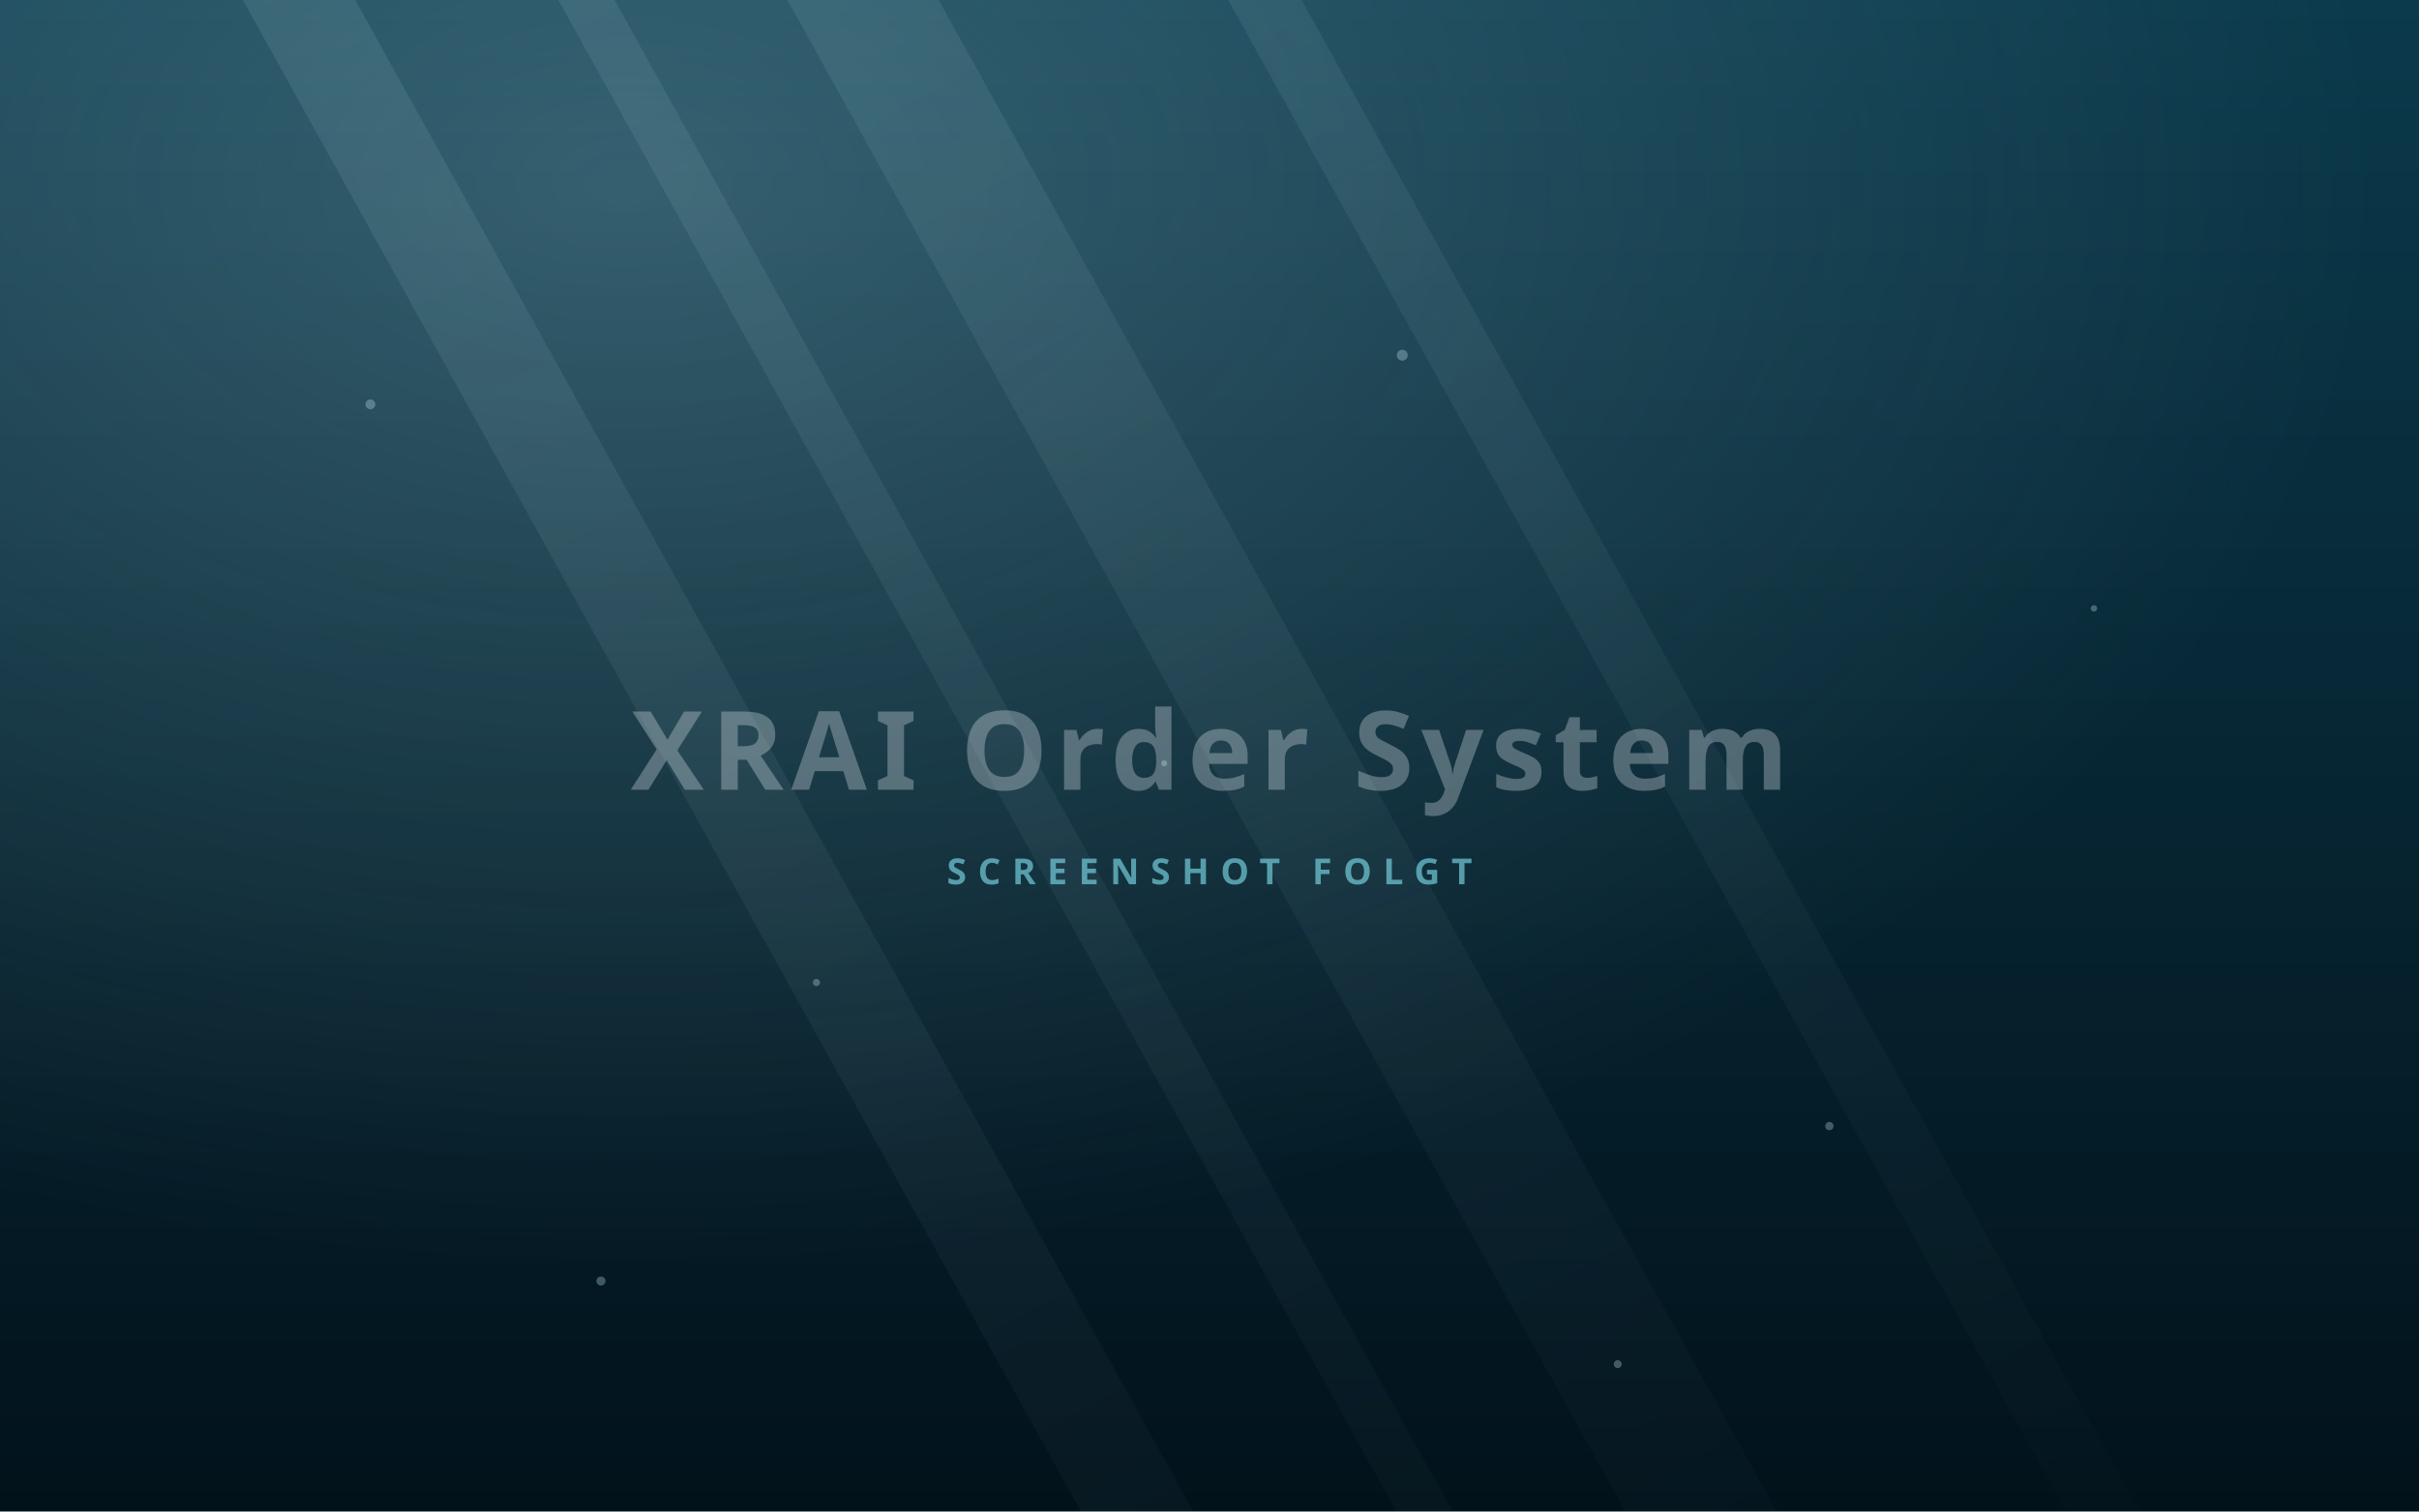
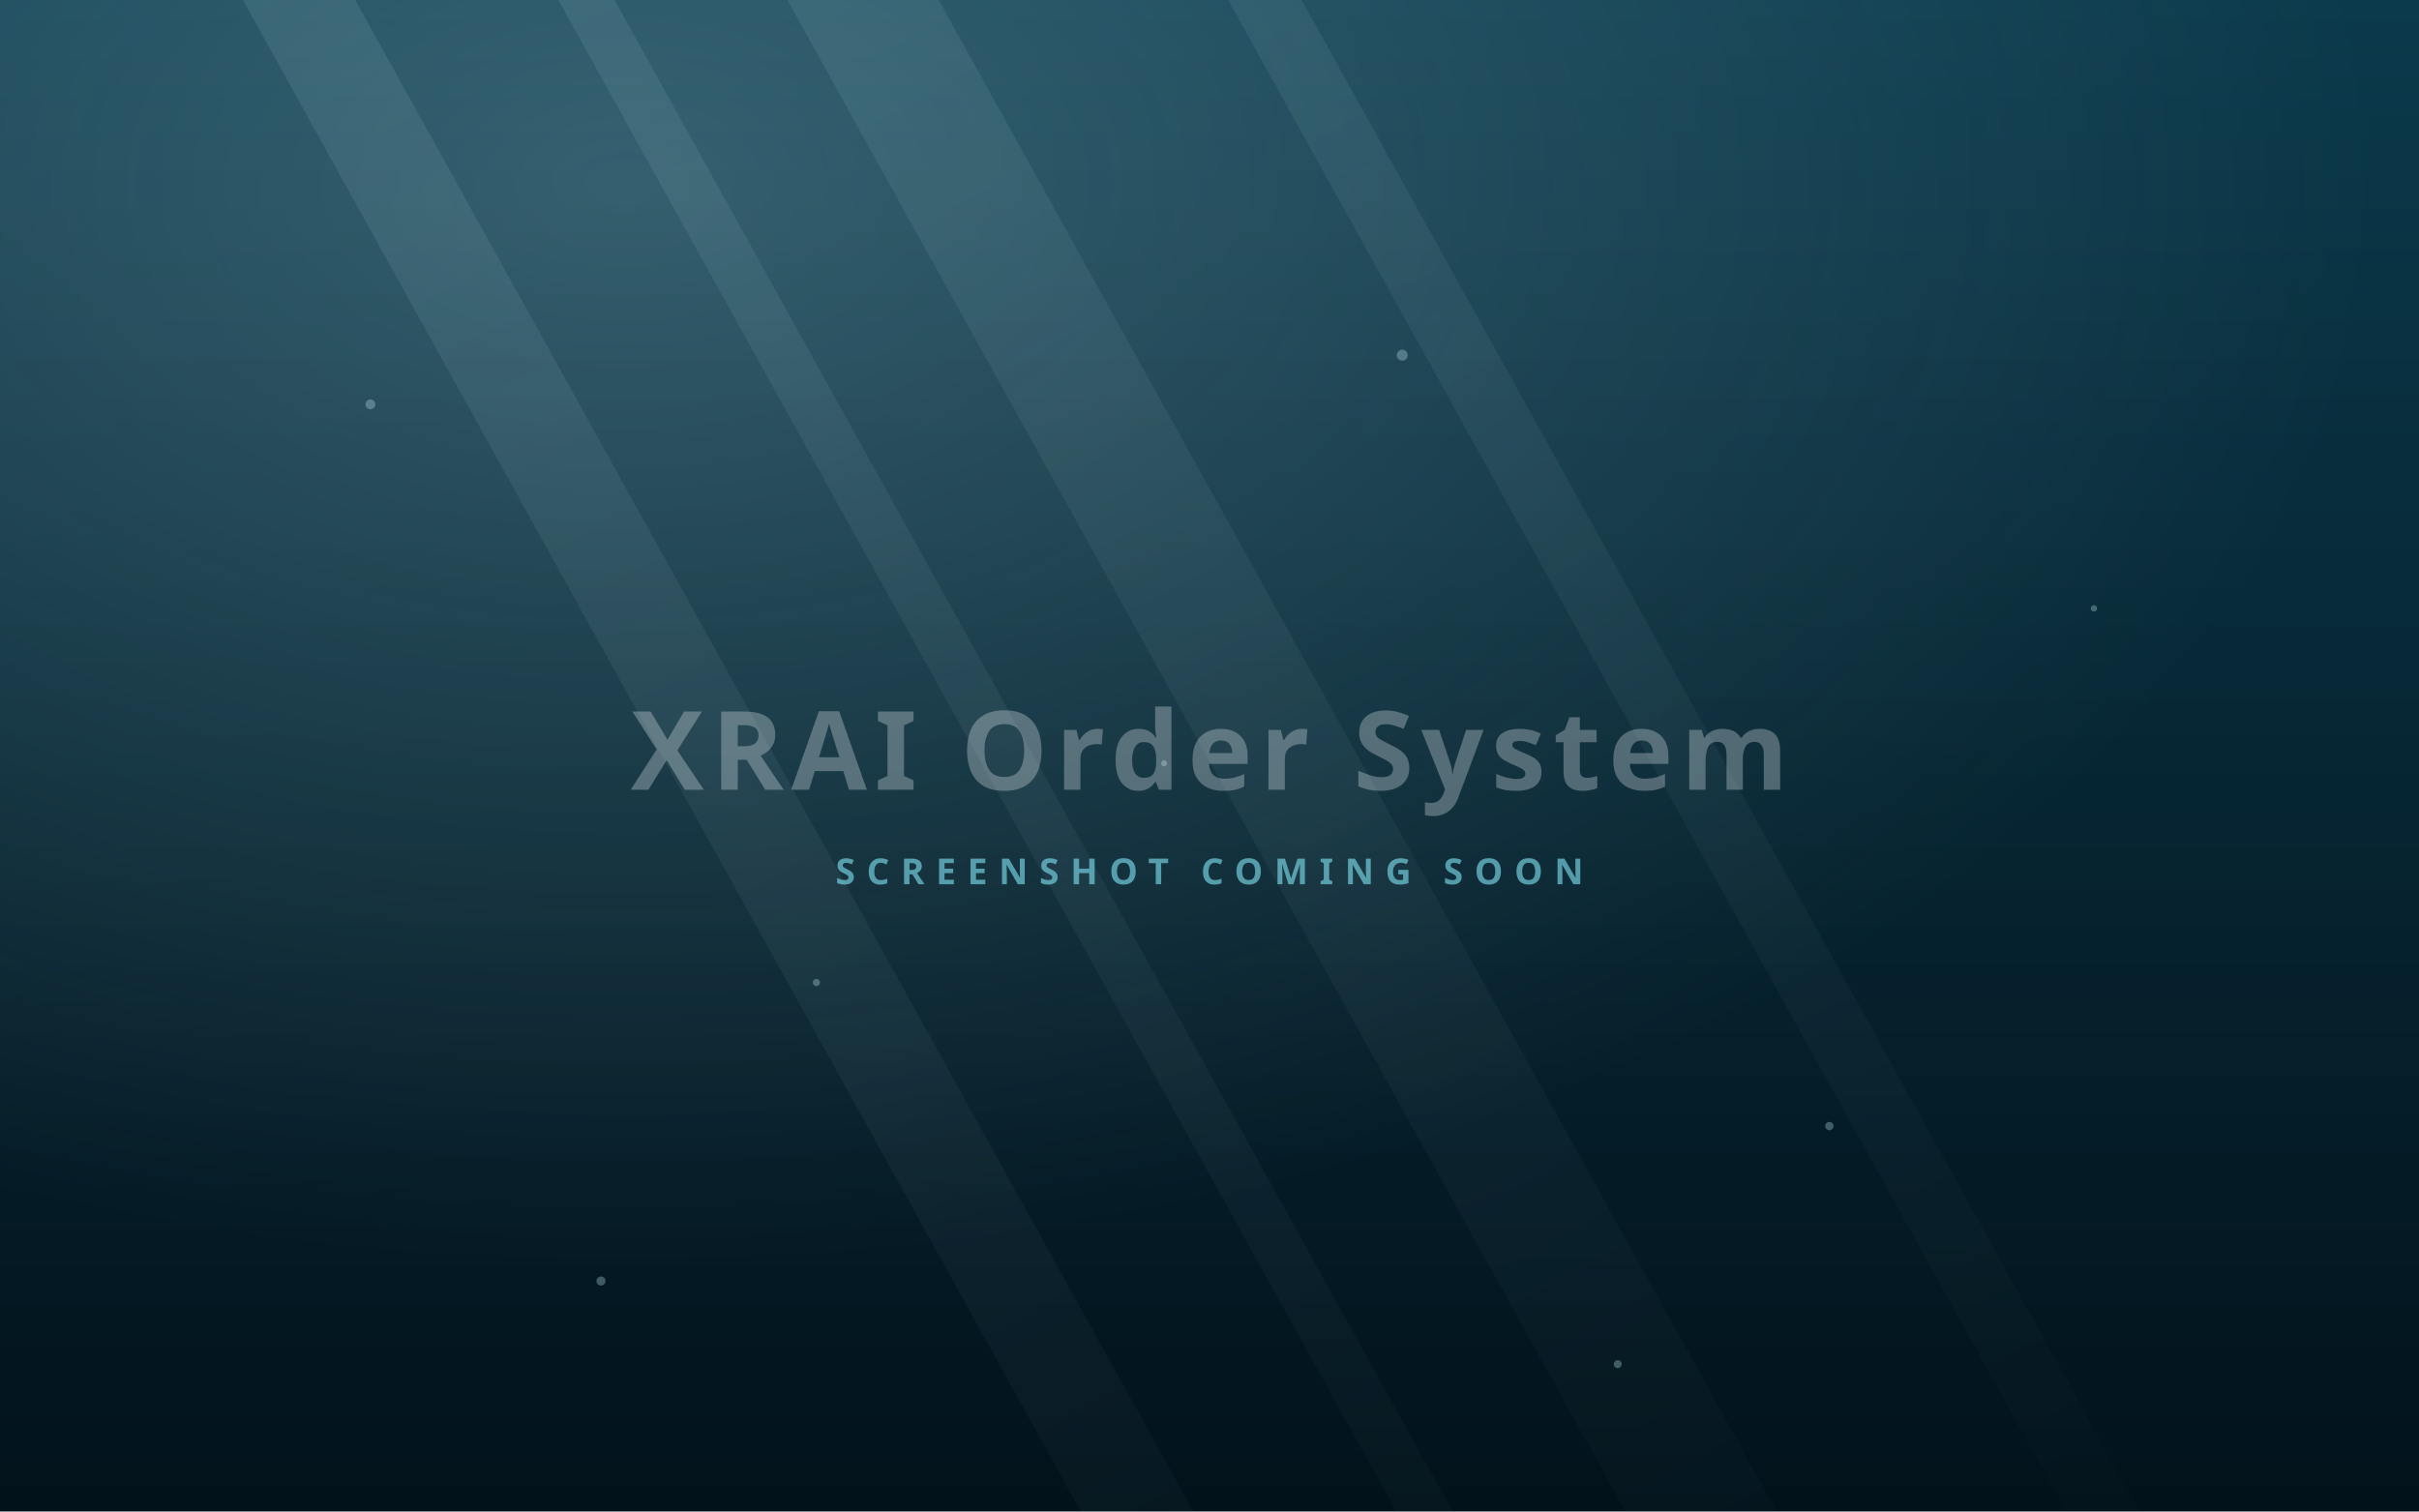
- <svg xmlns="http://www.w3.org/2000/svg" viewBox="0 0 1280 800" width="1280" height="800" role="img" aria-label="Platzhalter">
+ <svg xmlns="http://www.w3.org/2000/svg" viewBox="0 0 1280 800" width="1280" height="800" role="img" aria-label="Placeholder">
  <defs>
    <linearGradient id="deep" x1="0" y1="0" x2="0" y2="1">
      <stop offset="0" stop-color="#0B3A4C" />
      <stop offset="1" stop-color="#02121B" />
    </linearGradient>
    <radialGradient id="glow" cx="26%" cy="12%" r="72%">
      <stop offset="0" stop-color="#CEF4FF" stop-opacity=".22" />
      <stop offset="1" stop-color="#CEF4FF" stop-opacity="0" />
    </radialGradient>
    <linearGradient id="shaft" x1="0" y1="0" x2="0" y2="1">
      <stop offset="0" stop-color="#D6F8FF" stop-opacity=".20" />
      <stop offset="1" stop-color="#D6F8FF" stop-opacity="0" />
    </linearGradient>
  </defs>
  <rect width="1280" height="800" fill="url(#deep)" />
  <rect width="1280" height="800" fill="url(#glow)" />
  <g transform="rotate(-29 220 0)" opacity=".55">
    <rect x="140" y="-260" width="52" height="1500" fill="url(#shaft)" />
    <rect x="286" y="-260" width="26" height="1500" fill="url(#shaft)" />
    <rect x="392" y="-260" width="70" height="1500" fill="url(#shaft)" />
    <rect x="596" y="-260" width="34" height="1500" fill="url(#shaft)" />
  </g>
  <g fill="#CEF4FF" opacity=".30">
    <circle cx="196" cy="214" r="2.6" />
    <circle cx="432" cy="520" r="1.9" />
    <circle cx="742" cy="188" r="2.9" />
    <circle cx="968" cy="596" r="2.2" />
    <circle cx="1108" cy="322" r="1.7" />
    <circle cx="318" cy="678" r="2.4" />
    <circle cx="616" cy="404" r="1.6" />
    <circle cx="856" cy="722" r="2.1" />
  </g>
  <text x="640" y="418" text-anchor="middle" font-family="Manrope, Segoe UI, sans-serif" font-size="58" font-weight="700" fill="#EDF3F9" fill-opacity=".30" letter-spacing="4">XRAI Order System</text>
-   <text x="640" y="468" text-anchor="middle" font-family="Manrope, Segoe UI, sans-serif" font-size="19" font-weight="600" fill="#7FE0EE" fill-opacity=".62" letter-spacing="6">SCREENSHOT FOLGT</text>
+   <text x="640" y="468" text-anchor="middle" font-family="Manrope, Segoe UI, sans-serif" font-size="19" font-weight="600" fill="#7FE0EE" fill-opacity=".62" letter-spacing="6">SCREENSHOT COMING SOON</text>
</svg>
